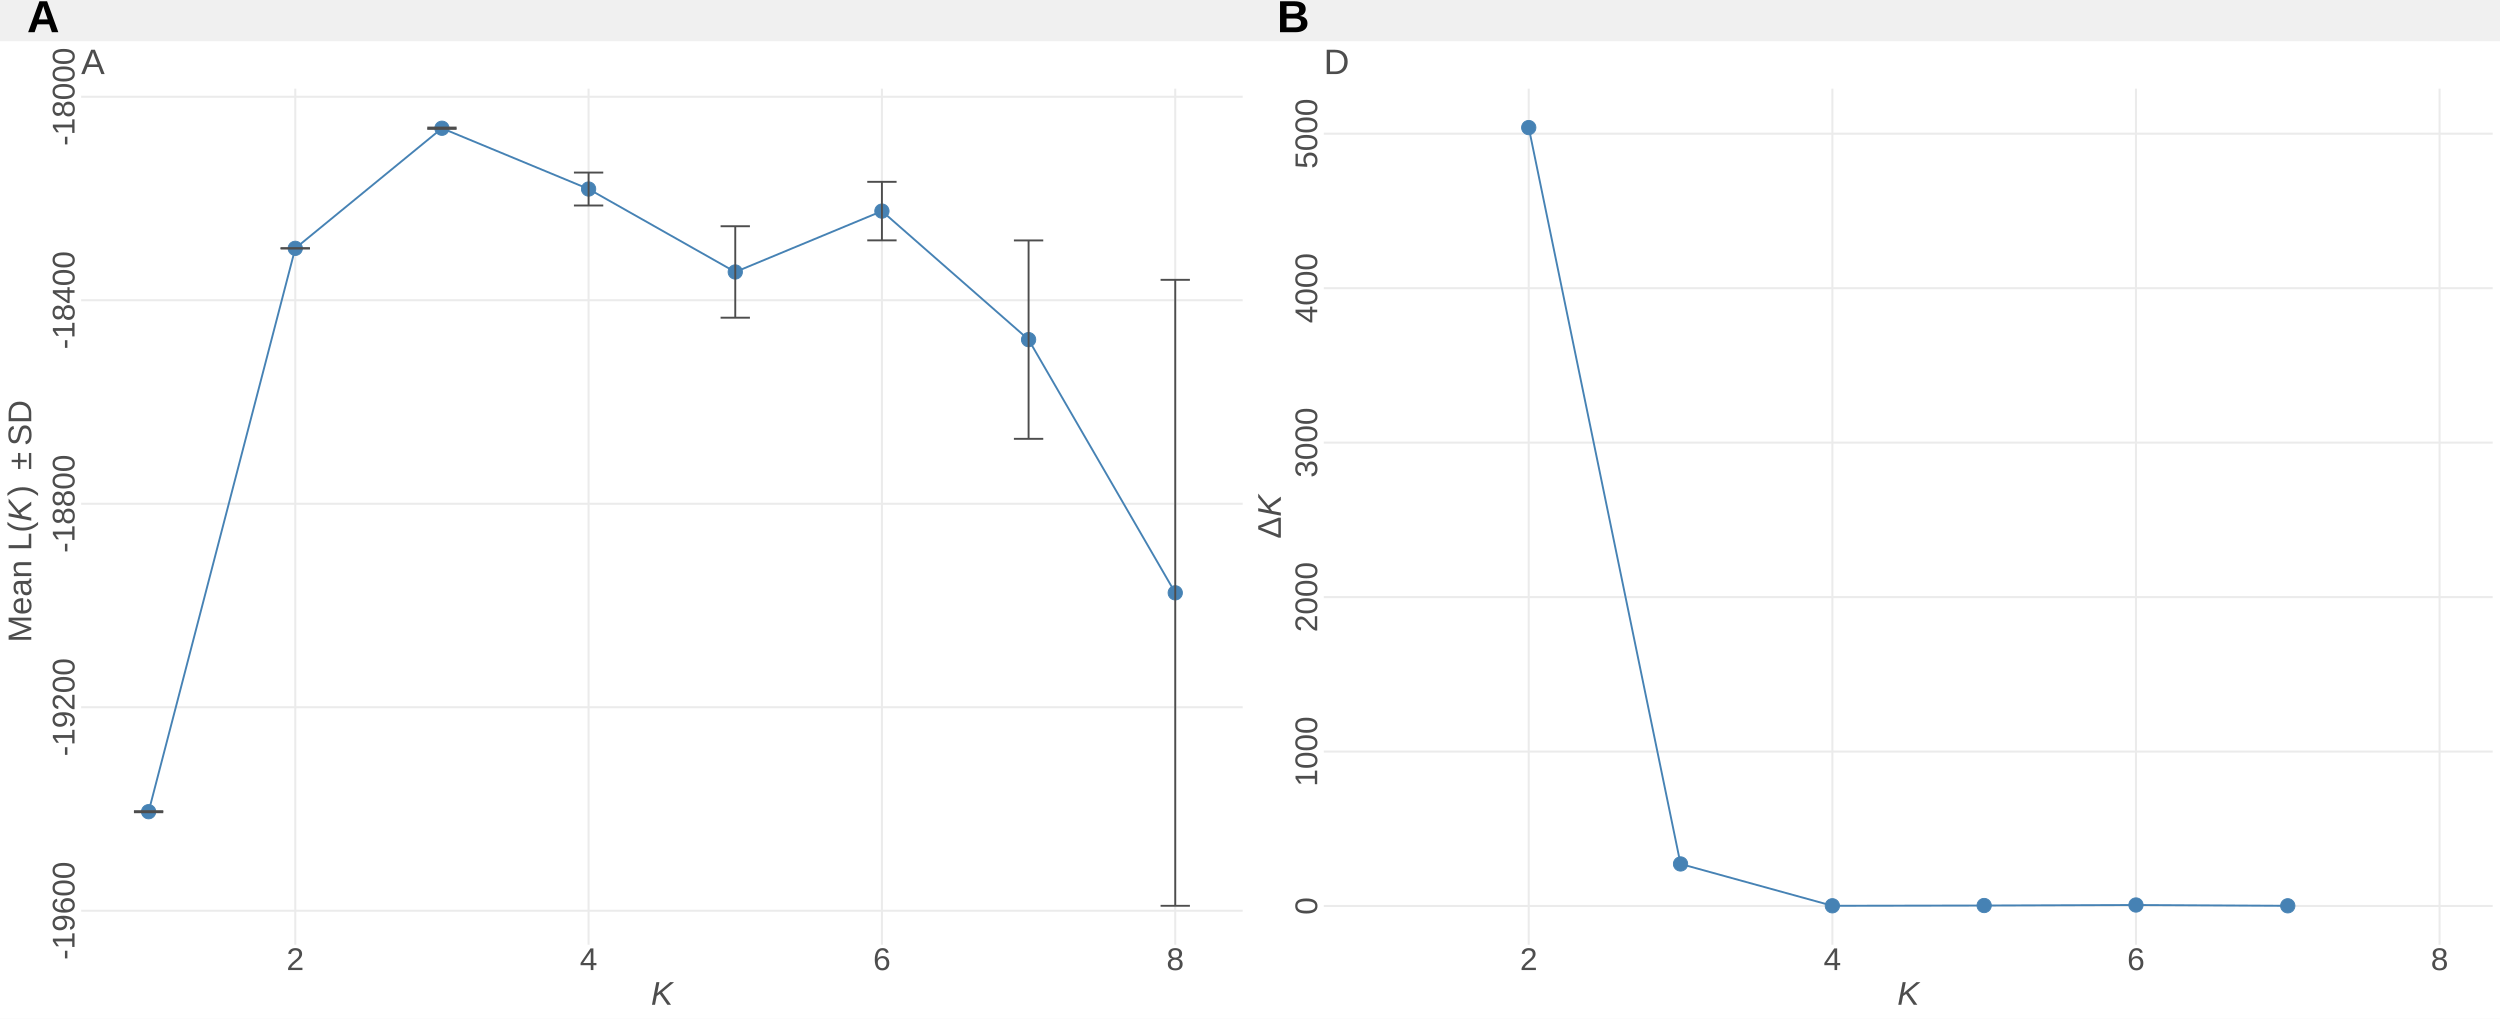
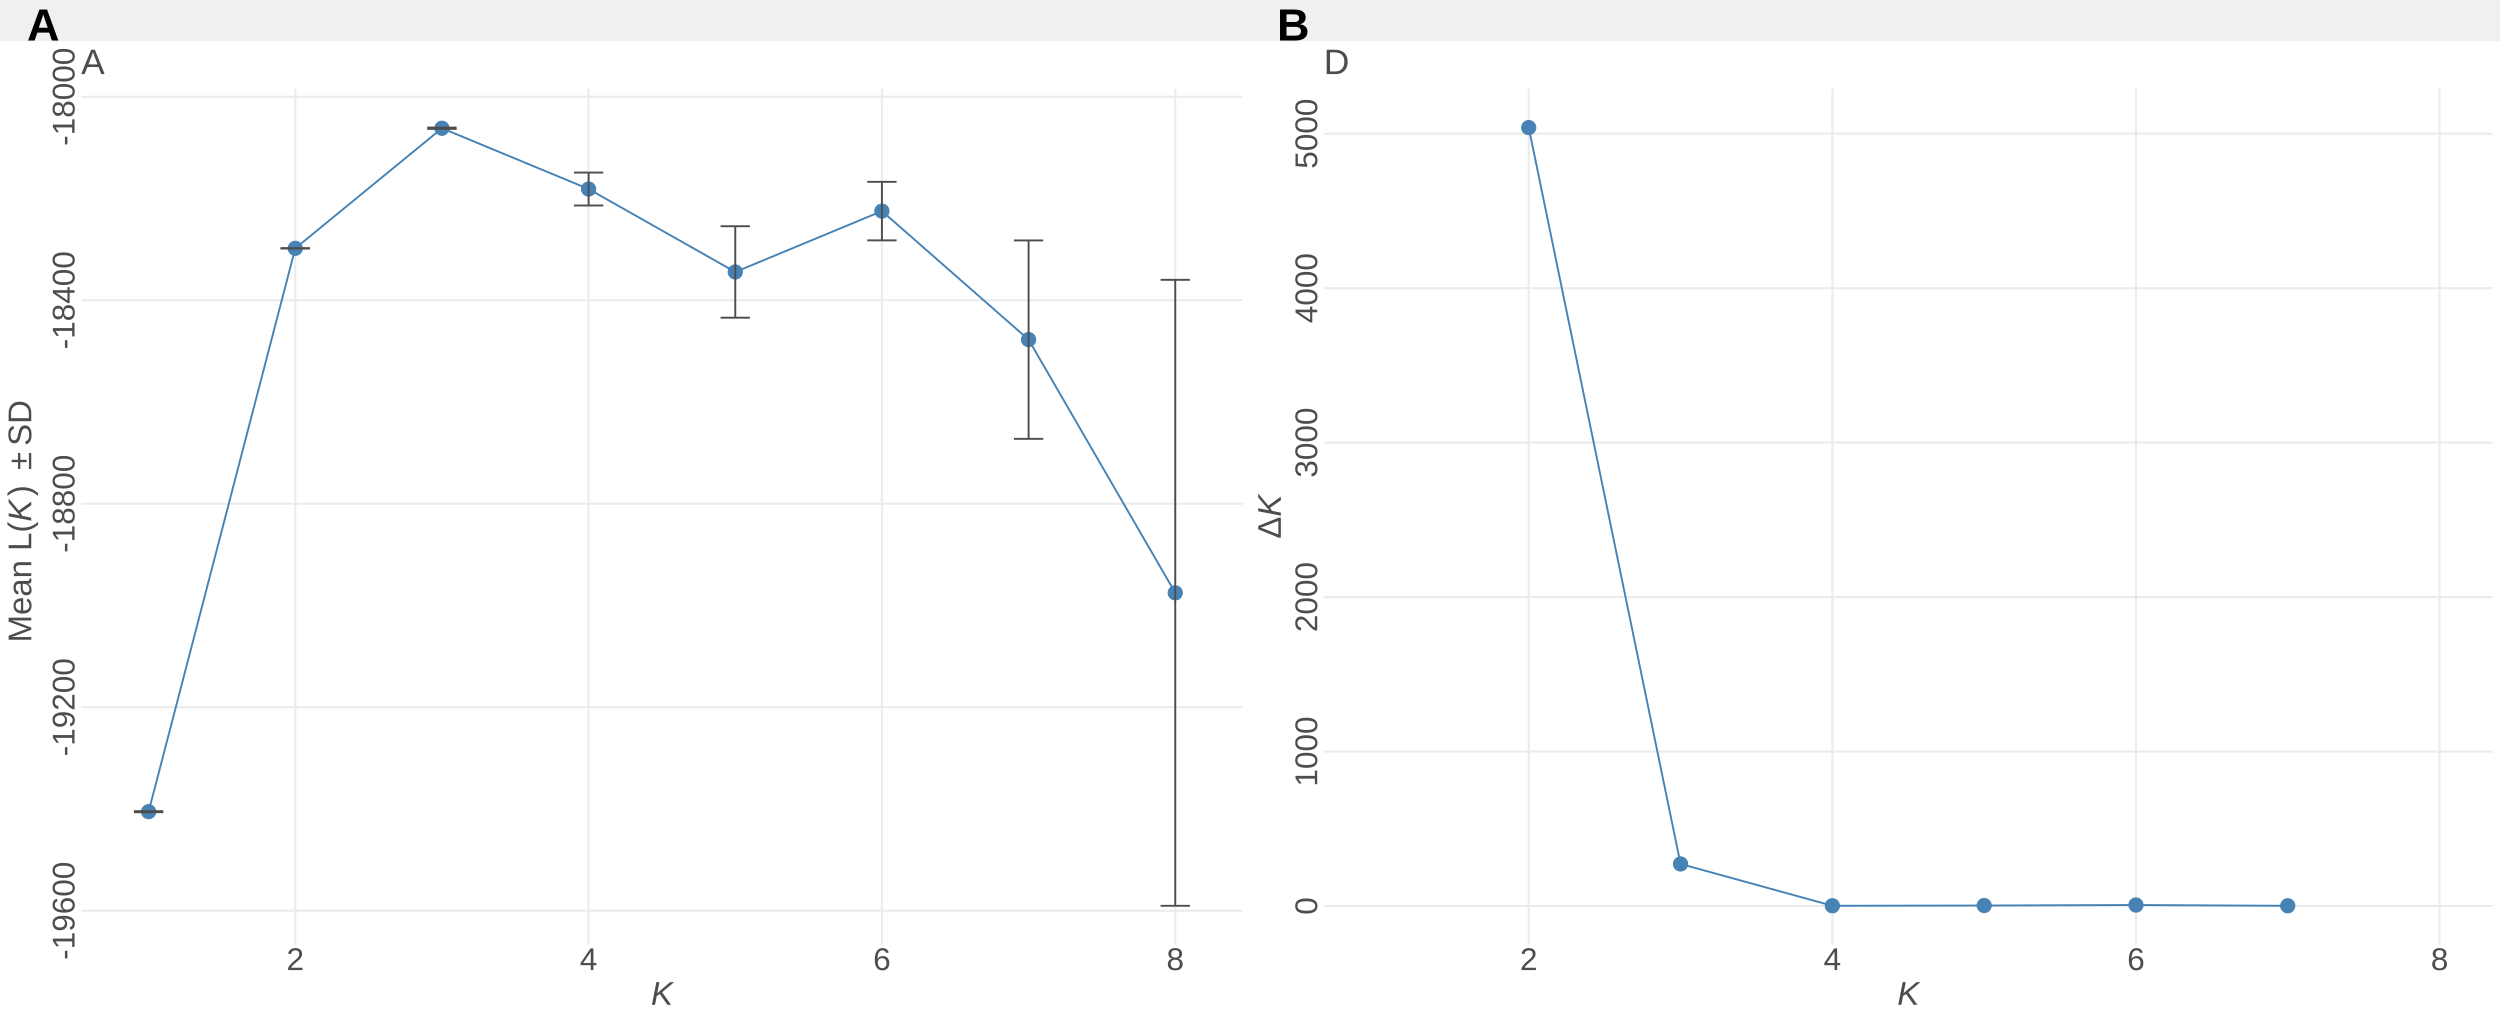
<svg xmlns="http://www.w3.org/2000/svg" width="1944.00pt" height="792.00pt" viewBox="0 0 1944.00 792.00">
  <g class="svglite">
    <defs>
      <style type="text/css">
    .svglite line, .svglite polyline, .svglite polygon, .svglite path, .svglite rect, .svglite circle {
      fill: none;
      stroke: #000000;
      stroke-linecap: round;
      stroke-linejoin: round;
      stroke-miterlimit: 10.00;
    }
    .svglite text {
      white-space: pre;
    }
    .svglite g.glyphgroup path {
      fill: inherit;
      stroke: none;
    }
  </style>
    </defs>
    <rect width="100%" height="100%" style="stroke: none; fill: none;" />
    <defs>
      <clipPath id="cpMC4wMHwxOTQ0LjAwfDAuMDB8NzkyLjAw">
        <rect x="0.00" y="0.00" width="1944.00" height="792.00" />
      </clipPath>
    </defs>
    <g clip-path="url(#cpMC4wMHwxOTQ0LjAwfDAuMDB8NzkyLjAw)">
</g>
    <defs>
      <clipPath id="cpMC4wMHw5NzIuMDB8MzIuMjZ8NzkyLjAw">
        <rect x="0.00" y="32.26" width="972.00" height="759.74" />
      </clipPath>
    </defs>
    <g clip-path="url(#cpMC4wMHw5NzIuMDB8MzIuMjZ8NzkyLjAw)">
      <rect x="0.00" y="32.26" width="972.00" height="759.74" style="stroke-width: 1.07; stroke: #FFFFFF; fill: #FFFFFF;" />
    </g>
    <g clip-path="url(#cpMC4wMHwxOTQ0LjAwfDAuMDB8NzkyLjAw)">
</g>
    <defs>
      <clipPath id="cpNjMuMTB8OTY2LjMzfDY4Ljk1fDczNC42MQ==">
        <rect x="63.10" y="68.95" width="903.23" height="665.66" />
      </clipPath>
    </defs>
    <g clip-path="url(#cpNjMuMTB8OTY2LjMzfDY4Ljk1fDczNC42MQ==)">
      <rect x="63.10" y="68.95" width="903.23" height="665.66" style="stroke-width: 1.07; stroke: none; fill: #FFFFFF;" />
      <polyline points="63.10,708.19 966.33,708.19 " style="stroke-width: 1.60; stroke: #EBEBEB; stroke-linecap: butt;" />
      <polyline points="63.10,549.95 966.33,549.95 " style="stroke-width: 1.60; stroke: #EBEBEB; stroke-linecap: butt;" />
      <polyline points="63.10,391.71 966.33,391.71 " style="stroke-width: 1.60; stroke: #EBEBEB; stroke-linecap: butt;" />
      <polyline points="63.10,233.47 966.33,233.47 " style="stroke-width: 1.60; stroke: #EBEBEB; stroke-linecap: butt;" />
      <polyline points="63.10,75.23 966.33,75.23 " style="stroke-width: 1.60; stroke: #EBEBEB; stroke-linecap: butt;" />
      <polyline points="229.60,734.61 229.60,68.95 " style="stroke-width: 1.60; stroke: #EBEBEB; stroke-linecap: butt;" />
      <polyline points="457.69,734.61 457.69,68.95 " style="stroke-width: 1.60; stroke: #EBEBEB; stroke-linecap: butt;" />
      <polyline points="685.78,734.61 685.78,68.95 " style="stroke-width: 1.60; stroke: #EBEBEB; stroke-linecap: butt;" />
      <polyline points="913.87,734.61 913.87,68.95 " style="stroke-width: 1.60; stroke: #EBEBEB; stroke-linecap: butt;" />
      <polyline points="115.56,631.18 229.60,193.11 343.65,99.72 457.69,146.99 571.74,211.49 685.78,164.15 799.83,264.10 913.87,460.98 " style="stroke-width: 1.49; stroke: #4682B4; stroke-linecap: butt;" />
      <circle cx="115.56" cy="631.18" r="5.57" style="stroke-width: 0.71; stroke: #4682B4; fill: #4682B4;" />
      <circle cx="229.60" cy="193.11" r="5.57" style="stroke-width: 0.71; stroke: #4682B4; fill: #4682B4;" />
      <circle cx="343.65" cy="99.72" r="5.57" style="stroke-width: 0.71; stroke: #4682B4; fill: #4682B4;" />
      <circle cx="457.69" cy="146.99" r="5.57" style="stroke-width: 0.71; stroke: #4682B4; fill: #4682B4;" />
      <circle cx="571.74" cy="211.49" r="5.57" style="stroke-width: 0.71; stroke: #4682B4; fill: #4682B4;" />
      <circle cx="685.78" cy="164.15" r="5.57" style="stroke-width: 0.71; stroke: #4682B4; fill: #4682B4;" />
      <circle cx="799.83" cy="264.10" r="5.57" style="stroke-width: 0.71; stroke: #4682B4; fill: #4682B4;" />
      <circle cx="913.87" cy="460.98" r="5.57" style="stroke-width: 0.71; stroke: #4682B4; fill: #4682B4;" />
      <polyline points="104.16,630.76 126.96,630.76 " style="stroke-width: 1.49; stroke: #4D4D4D; stroke-linecap: butt;" />
      <polyline points="115.56,630.76 115.56,631.60 " style="stroke-width: 1.49; stroke: #4D4D4D; stroke-linecap: butt;" />
      <polyline points="104.16,631.60 126.96,631.60 " style="stroke-width: 1.49; stroke: #4D4D4D; stroke-linecap: butt;" />
      <polyline points="218.20,193.04 241.01,193.04 " style="stroke-width: 1.49; stroke: #4D4D4D; stroke-linecap: butt;" />
      <polyline points="229.60,193.04 229.60,193.18 " style="stroke-width: 1.49; stroke: #4D4D4D; stroke-linecap: butt;" />
      <polyline points="218.20,193.18 241.01,193.18 " style="stroke-width: 1.49; stroke: #4D4D4D; stroke-linecap: butt;" />
      <polyline points="332.24,99.21 355.05,99.21 " style="stroke-width: 1.49; stroke: #4D4D4D; stroke-linecap: butt;" />
      <polyline points="343.65,99.21 343.65,100.24 " style="stroke-width: 1.49; stroke: #4D4D4D; stroke-linecap: butt;" />
      <polyline points="332.24,100.24 355.05,100.24 " style="stroke-width: 1.49; stroke: #4D4D4D; stroke-linecap: butt;" />
      <polyline points="446.29,134.19 469.10,134.19 " style="stroke-width: 1.49; stroke: #4D4D4D; stroke-linecap: butt;" />
      <polyline points="457.69,134.19 457.69,159.79 " style="stroke-width: 1.49; stroke: #4D4D4D; stroke-linecap: butt;" />
      <polyline points="446.29,159.79 469.10,159.79 " style="stroke-width: 1.49; stroke: #4D4D4D; stroke-linecap: butt;" />
      <polyline points="560.33,175.93 583.14,175.93 " style="stroke-width: 1.49; stroke: #4D4D4D; stroke-linecap: butt;" />
      <polyline points="571.74,175.93 571.74,247.05 " style="stroke-width: 1.49; stroke: #4D4D4D; stroke-linecap: butt;" />
      <polyline points="560.33,247.05 583.14,247.05 " style="stroke-width: 1.49; stroke: #4D4D4D; stroke-linecap: butt;" />
      <polyline points="674.38,141.41 697.19,141.41 " style="stroke-width: 1.49; stroke: #4D4D4D; stroke-linecap: butt;" />
      <polyline points="685.78,141.41 685.78,186.89 " style="stroke-width: 1.49; stroke: #4D4D4D; stroke-linecap: butt;" />
      <polyline points="674.38,186.89 697.19,186.89 " style="stroke-width: 1.49; stroke: #4D4D4D; stroke-linecap: butt;" />
      <polyline points="788.42,186.95 811.23,186.95 " style="stroke-width: 1.49; stroke: #4D4D4D; stroke-linecap: butt;" />
      <polyline points="799.83,186.95 799.83,341.24 " style="stroke-width: 1.49; stroke: #4D4D4D; stroke-linecap: butt;" />
      <polyline points="788.42,341.24 811.23,341.24 " style="stroke-width: 1.49; stroke: #4D4D4D; stroke-linecap: butt;" />
      <polyline points="902.47,217.61 925.27,217.61 " style="stroke-width: 1.49; stroke: #4D4D4D; stroke-linecap: butt;" />
      <polyline points="913.87,217.61 913.87,704.35 " style="stroke-width: 1.49; stroke: #4D4D4D; stroke-linecap: butt;" />
      <polyline points="902.47,704.35 925.27,704.35 " style="stroke-width: 1.49; stroke: #4D4D4D; stroke-linecap: butt;" />
    </g>
    <g clip-path="url(#cpMC4wMHwxOTQ0LjAwfDAuMDB8NzkyLjAw)">
      <text transform="translate(57.96,708.19) rotate(-90)" text-anchor="middle" style="font-size: 24.50px;fill: #4D4D4D; font-family: &quot;Arial&quot;;" textLength="76.28px" lengthAdjust="spacingAndGlyphs">-19600</text>
      <text transform="translate(57.96,549.95) rotate(-90)" text-anchor="middle" style="font-size: 24.50px;fill: #4D4D4D; font-family: &quot;Arial&quot;;" textLength="76.28px" lengthAdjust="spacingAndGlyphs">-19200</text>
      <text transform="translate(57.96,391.71) rotate(-90)" text-anchor="middle" style="font-size: 24.50px;fill: #4D4D4D; font-family: &quot;Arial&quot;;" textLength="76.28px" lengthAdjust="spacingAndGlyphs">-18800</text>
      <text transform="translate(57.96,233.47) rotate(-90)" text-anchor="middle" style="font-size: 24.50px;fill: #4D4D4D; font-family: &quot;Arial&quot;;" textLength="76.28px" lengthAdjust="spacingAndGlyphs">-18400</text>
      <text transform="translate(57.96,75.23) rotate(-90)" text-anchor="middle" style="font-size: 24.50px;fill: #4D4D4D; font-family: &quot;Arial&quot;;" textLength="76.28px" lengthAdjust="spacingAndGlyphs">-18000</text>
      <text x="229.60" y="754.34" text-anchor="middle" style="font-size: 24.50px;fill: #4D4D4D; font-family: &quot;Arial&quot;;" textLength="13.62px" lengthAdjust="spacingAndGlyphs">2</text>
      <text x="457.69" y="754.34" text-anchor="middle" style="font-size: 24.50px;fill: #4D4D4D; font-family: &quot;Arial&quot;;" textLength="13.62px" lengthAdjust="spacingAndGlyphs">4</text>
      <text x="685.78" y="754.34" text-anchor="middle" style="font-size: 24.50px;fill: #4D4D4D; font-family: &quot;Arial&quot;;" textLength="13.62px" lengthAdjust="spacingAndGlyphs">6</text>
      <text x="913.87" y="754.34" text-anchor="middle" style="font-size: 24.50px;fill: #4D4D4D; font-family: &quot;Arial&quot;;" textLength="13.62px" lengthAdjust="spacingAndGlyphs">8</text>
      <text x="506.18" y="781.31" style="font-size: 25.60px; font-style: italic;fill: #4D4D4D; font-family: &quot;Arial&quot;;" textLength="17.08px" lengthAdjust="spacingAndGlyphs">K</text>
      <text transform="translate(24.31,499.54) rotate(-90)" style="font-size: 25.60px;fill: #4D4D4D; font-family: &quot;Arial&quot;;" textLength="93.88px" lengthAdjust="spacingAndGlyphs">Mean L(</text>
      <text transform="translate(24.31,405.66) rotate(-90)" style="font-size: 25.60px; font-style: italic;fill: #4D4D4D; font-family: &quot;Arial&quot;;" textLength="17.08px" lengthAdjust="spacingAndGlyphs">K</text>
      <text transform="translate(24.31,385.84) rotate(-90)" style="font-size: 25.60px;fill: #4D4D4D; font-family: &quot;Arial&quot;;" textLength="15.62px" lengthAdjust="spacingAndGlyphs">) </text>
      <text transform="translate(24.31,365.48) rotate(-90)" style="font-size: 25.60px;fill: #4D4D4D; font-family: &quot;Arial&quot;;" textLength="14.05px" lengthAdjust="spacingAndGlyphs">±</text>
      <text transform="translate(24.31,346.69) rotate(-90)" style="font-size: 25.60px;fill: #4D4D4D; font-family: &quot;Arial&quot;;" textLength="42.67px" lengthAdjust="spacingAndGlyphs"> SD</text>
      <text x="63.10" y="57.61" style="font-size: 27.50px;fill: #4D4D4D; font-family: &quot;Arial&quot;;" textLength="18.34px" lengthAdjust="spacingAndGlyphs">A</text>
-       <text x="21.00" y="25.06" style="font-size: 35.00px; font-weight: bold; font-family: &quot;Arial&quot;;" textLength="25.28px" lengthAdjust="spacingAndGlyphs">A</text>
+       <text x="21.00" y="31.51" style="font-size: 35.00px; font-weight: bold; font-family: &quot;Arial&quot;;" textLength="25.28px" lengthAdjust="spacingAndGlyphs">A</text>
    </g>
    <defs>
      <clipPath id="cpOTcyLjAwfDE5NDQuMDB8MzIuMjZ8NzkyLjAw">
        <rect x="972.00" y="32.26" width="972.00" height="759.74" />
      </clipPath>
    </defs>
    <g clip-path="url(#cpOTcyLjAwfDE5NDQuMDB8MzIuMjZ8NzkyLjAw)">
      <rect x="972.00" y="32.26" width="972.00" height="759.74" style="stroke-width: 1.07; stroke: #FFFFFF; fill: #FFFFFF;" />
    </g>
    <g clip-path="url(#cpMC4wMHwxOTQ0LjAwfDAuMDB8NzkyLjAw)">
</g>
    <defs>
      <clipPath id="cpMTAyOS4zOXwxOTM4LjMzfDY4Ljk1fDczNC42MQ==">
        <rect x="1029.39" y="68.95" width="908.94" height="665.66" />
      </clipPath>
    </defs>
    <g clip-path="url(#cpMTAyOS4zOXwxOTM4LjMzfDY4Ljk1fDczNC42MQ==)">
      <rect x="1029.39" y="68.95" width="908.94" height="665.66" style="stroke-width: 1.07; stroke: none; fill: #FFFFFF;" />
      <polyline points="1029.39,704.50 1938.33,704.50 " style="stroke-width: 1.60; stroke: #EBEBEB; stroke-linecap: butt;" />
      <polyline points="1029.39,584.40 1938.33,584.40 " style="stroke-width: 1.60; stroke: #EBEBEB; stroke-linecap: butt;" />
      <polyline points="1029.39,464.29 1938.33,464.29 " style="stroke-width: 1.60; stroke: #EBEBEB; stroke-linecap: butt;" />
      <polyline points="1029.39,344.19 1938.33,344.19 " style="stroke-width: 1.60; stroke: #EBEBEB; stroke-linecap: butt;" />
      <polyline points="1029.39,224.08 1938.33,224.08 " style="stroke-width: 1.60; stroke: #EBEBEB; stroke-linecap: butt;" />
      <polyline points="1029.39,103.97 1938.33,103.97 " style="stroke-width: 1.60; stroke: #EBEBEB; stroke-linecap: butt;" />
      <polyline points="1188.75,734.61 1188.75,68.95 " style="stroke-width: 1.60; stroke: #EBEBEB; stroke-linecap: butt;" />
      <polyline points="1424.84,734.61 1424.84,68.95 " style="stroke-width: 1.60; stroke: #EBEBEB; stroke-linecap: butt;" />
      <polyline points="1660.93,734.61 1660.93,68.95 " style="stroke-width: 1.60; stroke: #EBEBEB; stroke-linecap: butt;" />
      <polyline points="1897.02,734.61 1897.02,68.95 " style="stroke-width: 1.60; stroke: #EBEBEB; stroke-linecap: butt;" />
      <polyline points="1188.75,99.21 1306.79,671.81 1424.84,704.34 1542.88,704.13 1660.93,703.73 1778.97,704.35 " style="stroke-width: 1.49; stroke: #4682B4; stroke-linecap: butt;" />
      <circle cx="1188.75" cy="99.21" r="5.57" style="stroke-width: 0.71; stroke: #4682B4; fill: #4682B4;" />
      <circle cx="1306.79" cy="671.81" r="5.57" style="stroke-width: 0.71; stroke: #4682B4; fill: #4682B4;" />
      <circle cx="1424.84" cy="704.34" r="5.57" style="stroke-width: 0.71; stroke: #4682B4; fill: #4682B4;" />
      <circle cx="1542.88" cy="704.13" r="5.57" style="stroke-width: 0.71; stroke: #4682B4; fill: #4682B4;" />
      <circle cx="1660.93" cy="703.73" r="5.57" style="stroke-width: 0.71; stroke: #4682B4; fill: #4682B4;" />
      <circle cx="1778.97" cy="704.35" r="5.57" style="stroke-width: 0.71; stroke: #4682B4; fill: #4682B4;" />
    </g>
    <g clip-path="url(#cpMC4wMHwxOTQ0LjAwfDAuMDB8NzkyLjAw)">
      <text transform="translate(1024.25,704.50) rotate(-90)" text-anchor="middle" style="font-size: 24.50px;fill: #4D4D4D; font-family: &quot;Arial&quot;;" textLength="13.62px" lengthAdjust="spacingAndGlyphs">0</text>
      <text transform="translate(1024.25,584.40) rotate(-90)" text-anchor="middle" style="font-size: 24.50px;fill: #4D4D4D; font-family: &quot;Arial&quot;;" textLength="54.50px" lengthAdjust="spacingAndGlyphs">1000</text>
      <text transform="translate(1024.25,464.29) rotate(-90)" text-anchor="middle" style="font-size: 24.50px;fill: #4D4D4D; font-family: &quot;Arial&quot;;" textLength="54.50px" lengthAdjust="spacingAndGlyphs">2000</text>
      <text transform="translate(1024.25,344.19) rotate(-90)" text-anchor="middle" style="font-size: 24.50px;fill: #4D4D4D; font-family: &quot;Arial&quot;;" textLength="54.50px" lengthAdjust="spacingAndGlyphs">3000</text>
      <text transform="translate(1024.25,224.08) rotate(-90)" text-anchor="middle" style="font-size: 24.50px;fill: #4D4D4D; font-family: &quot;Arial&quot;;" textLength="54.50px" lengthAdjust="spacingAndGlyphs">4000</text>
      <text transform="translate(1024.25,103.97) rotate(-90)" text-anchor="middle" style="font-size: 24.50px;fill: #4D4D4D; font-family: &quot;Arial&quot;;" textLength="54.50px" lengthAdjust="spacingAndGlyphs">5000</text>
      <text x="1188.75" y="754.34" text-anchor="middle" style="font-size: 24.50px;fill: #4D4D4D; font-family: &quot;Arial&quot;;" textLength="13.62px" lengthAdjust="spacingAndGlyphs">2</text>
      <text x="1424.84" y="754.34" text-anchor="middle" style="font-size: 24.50px;fill: #4D4D4D; font-family: &quot;Arial&quot;;" textLength="13.62px" lengthAdjust="spacingAndGlyphs">4</text>
      <text x="1660.93" y="754.34" text-anchor="middle" style="font-size: 24.50px;fill: #4D4D4D; font-family: &quot;Arial&quot;;" textLength="13.62px" lengthAdjust="spacingAndGlyphs">6</text>
      <text x="1897.02" y="754.34" text-anchor="middle" style="font-size: 24.50px;fill: #4D4D4D; font-family: &quot;Arial&quot;;" textLength="13.62px" lengthAdjust="spacingAndGlyphs">8</text>
      <text x="1475.32" y="781.31" style="font-size: 25.60px; font-style: italic;fill: #4D4D4D; font-family: &quot;Arial&quot;;" textLength="17.08px" lengthAdjust="spacingAndGlyphs">K</text>
      <text transform="translate(995.99,418.87) rotate(-90)" style="font-size: 25.60px;fill: #4D4D4D; font-family: &quot;Arial&quot;;" textLength="17.09px" lengthAdjust="spacingAndGlyphs">Δ</text>
      <text transform="translate(995.99,401.77) rotate(-90)" style="font-size: 25.60px; font-style: italic;fill: #4D4D4D; font-family: &quot;Arial&quot;;" textLength="17.08px" lengthAdjust="spacingAndGlyphs">K</text>
      <text x="1029.39" y="57.61" style="font-size: 27.50px;fill: #4D4D4D; font-family: &quot;Arial&quot;;" textLength="19.86px" lengthAdjust="spacingAndGlyphs">D</text>
-       <text x="993.00" y="25.06" style="font-size: 35.00px; font-weight: bold; font-family: &quot;Arial&quot;;" textLength="25.28px" lengthAdjust="spacingAndGlyphs">B</text>
+       <text x="993.00" y="31.51" style="font-size: 35.00px; font-weight: bold; font-family: &quot;Arial&quot;;" textLength="25.28px" lengthAdjust="spacingAndGlyphs">B</text>
    </g>
  </g>
</svg>
